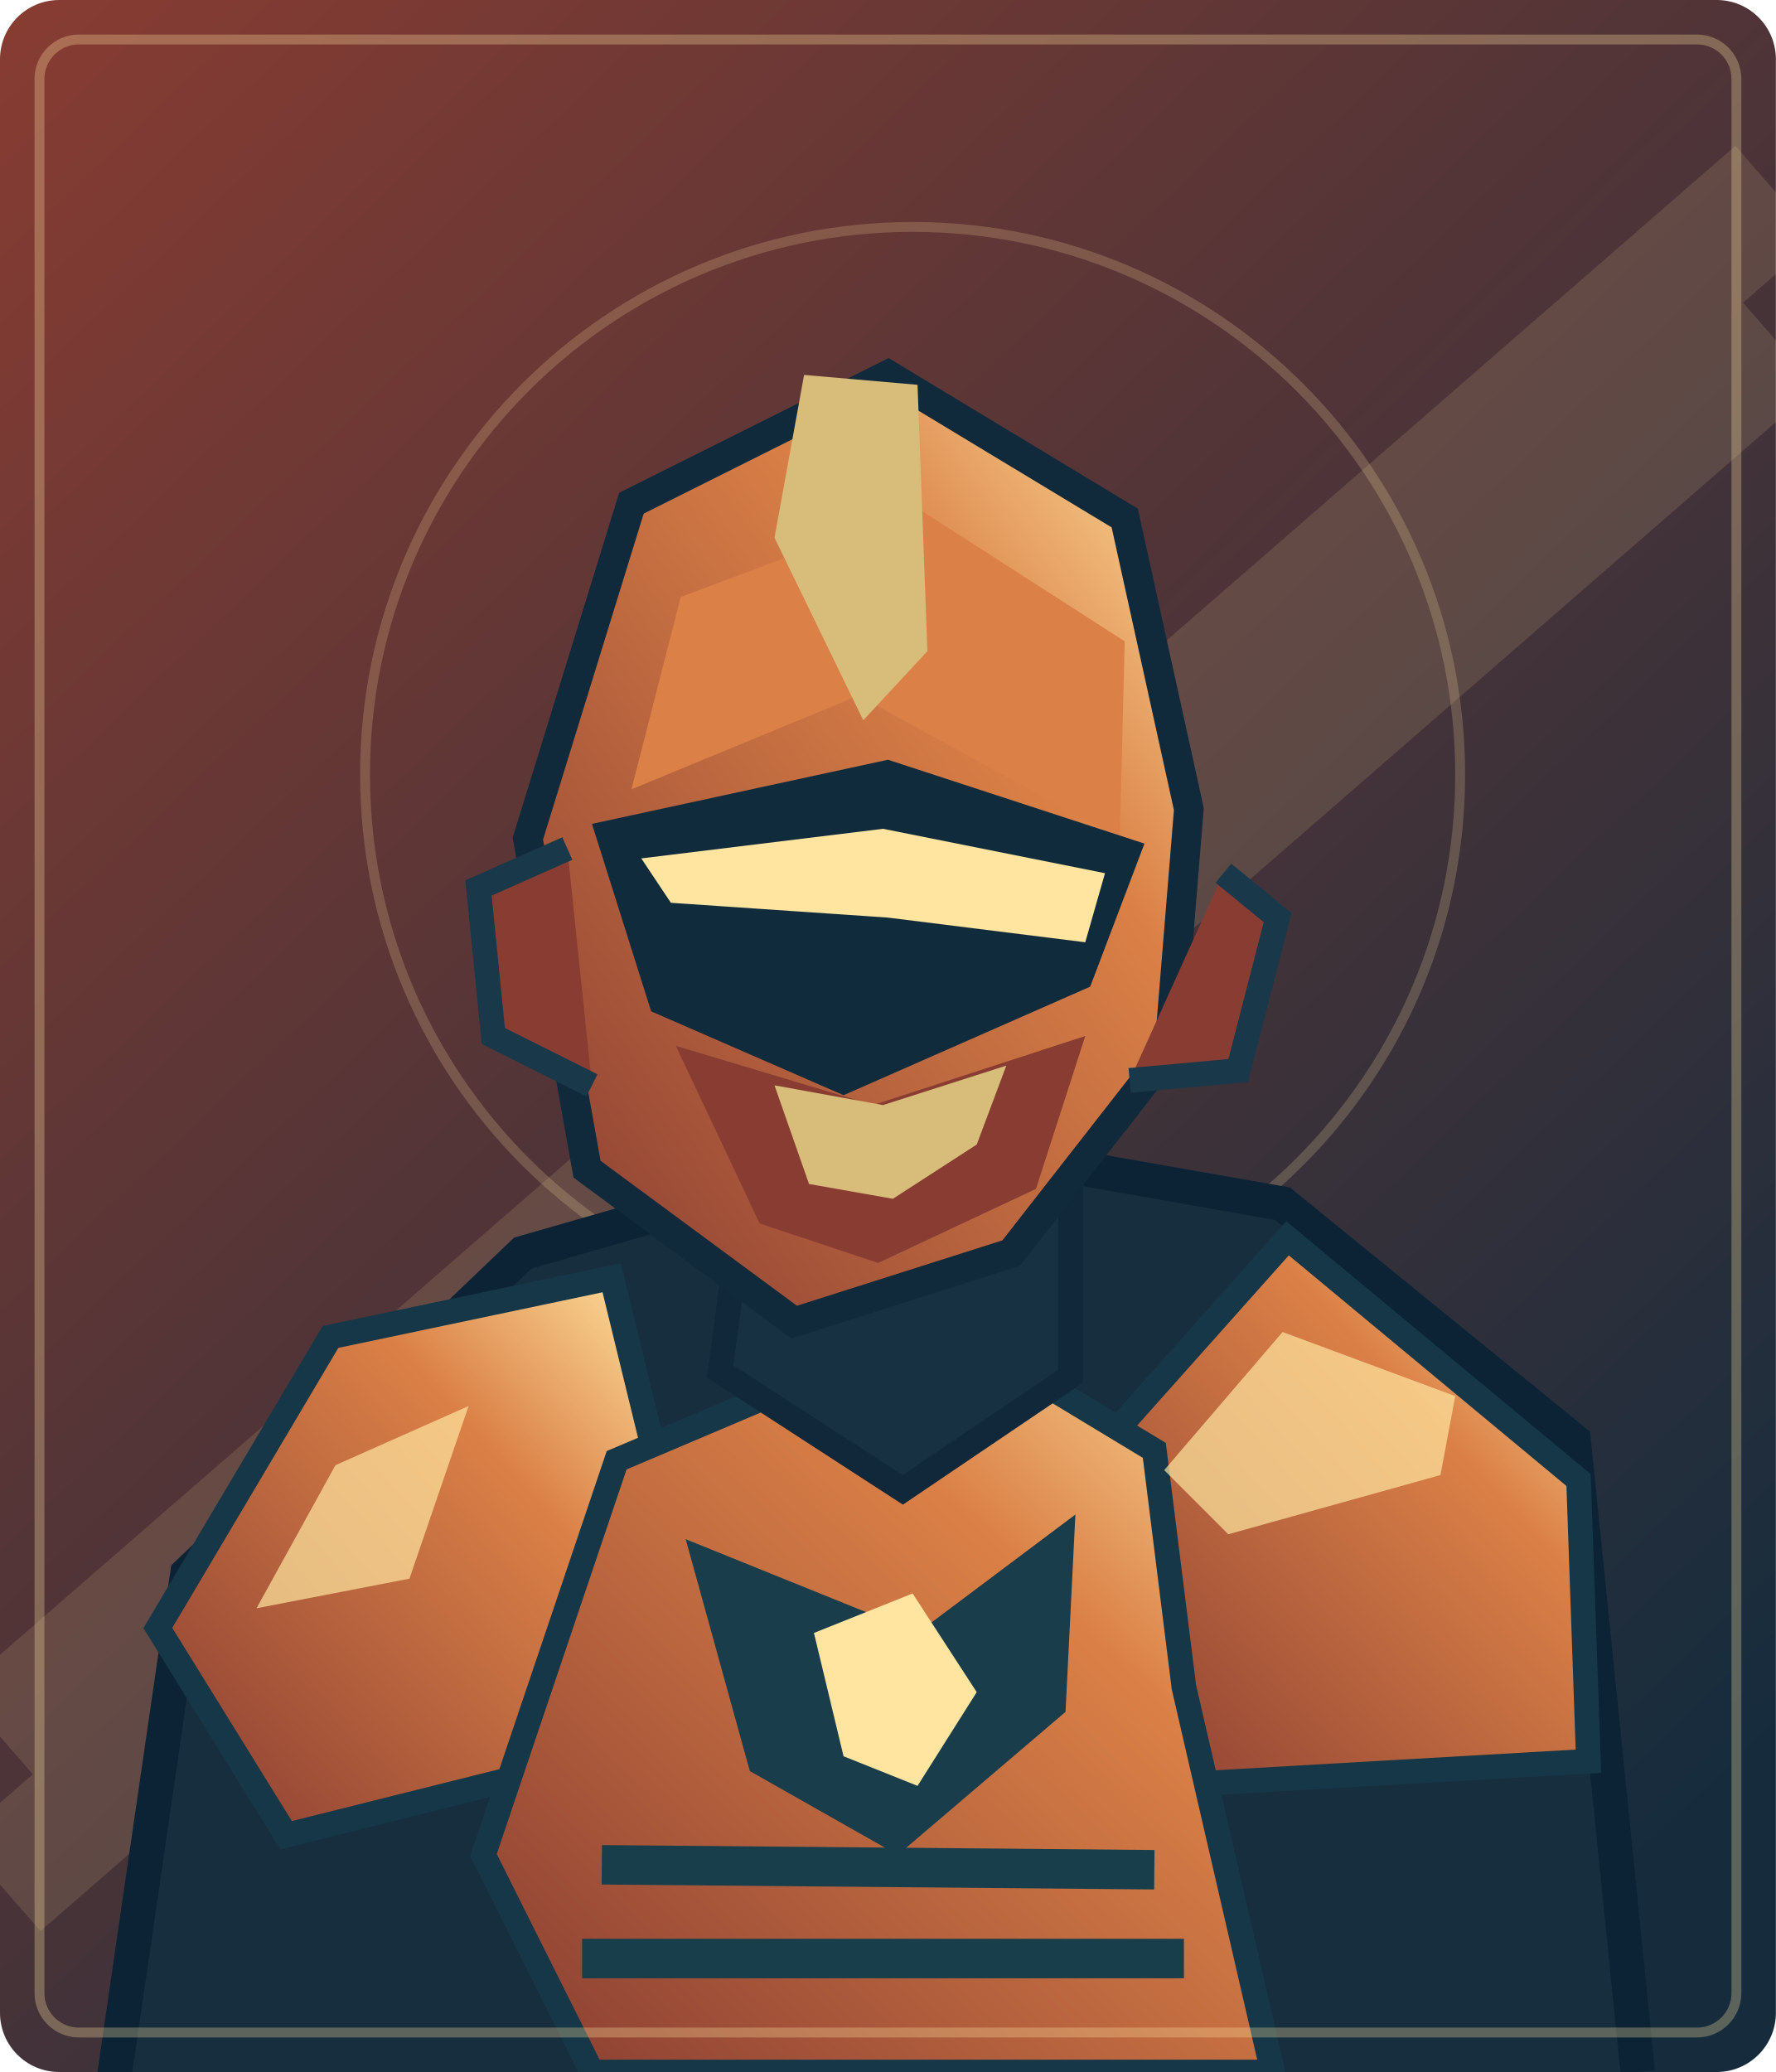
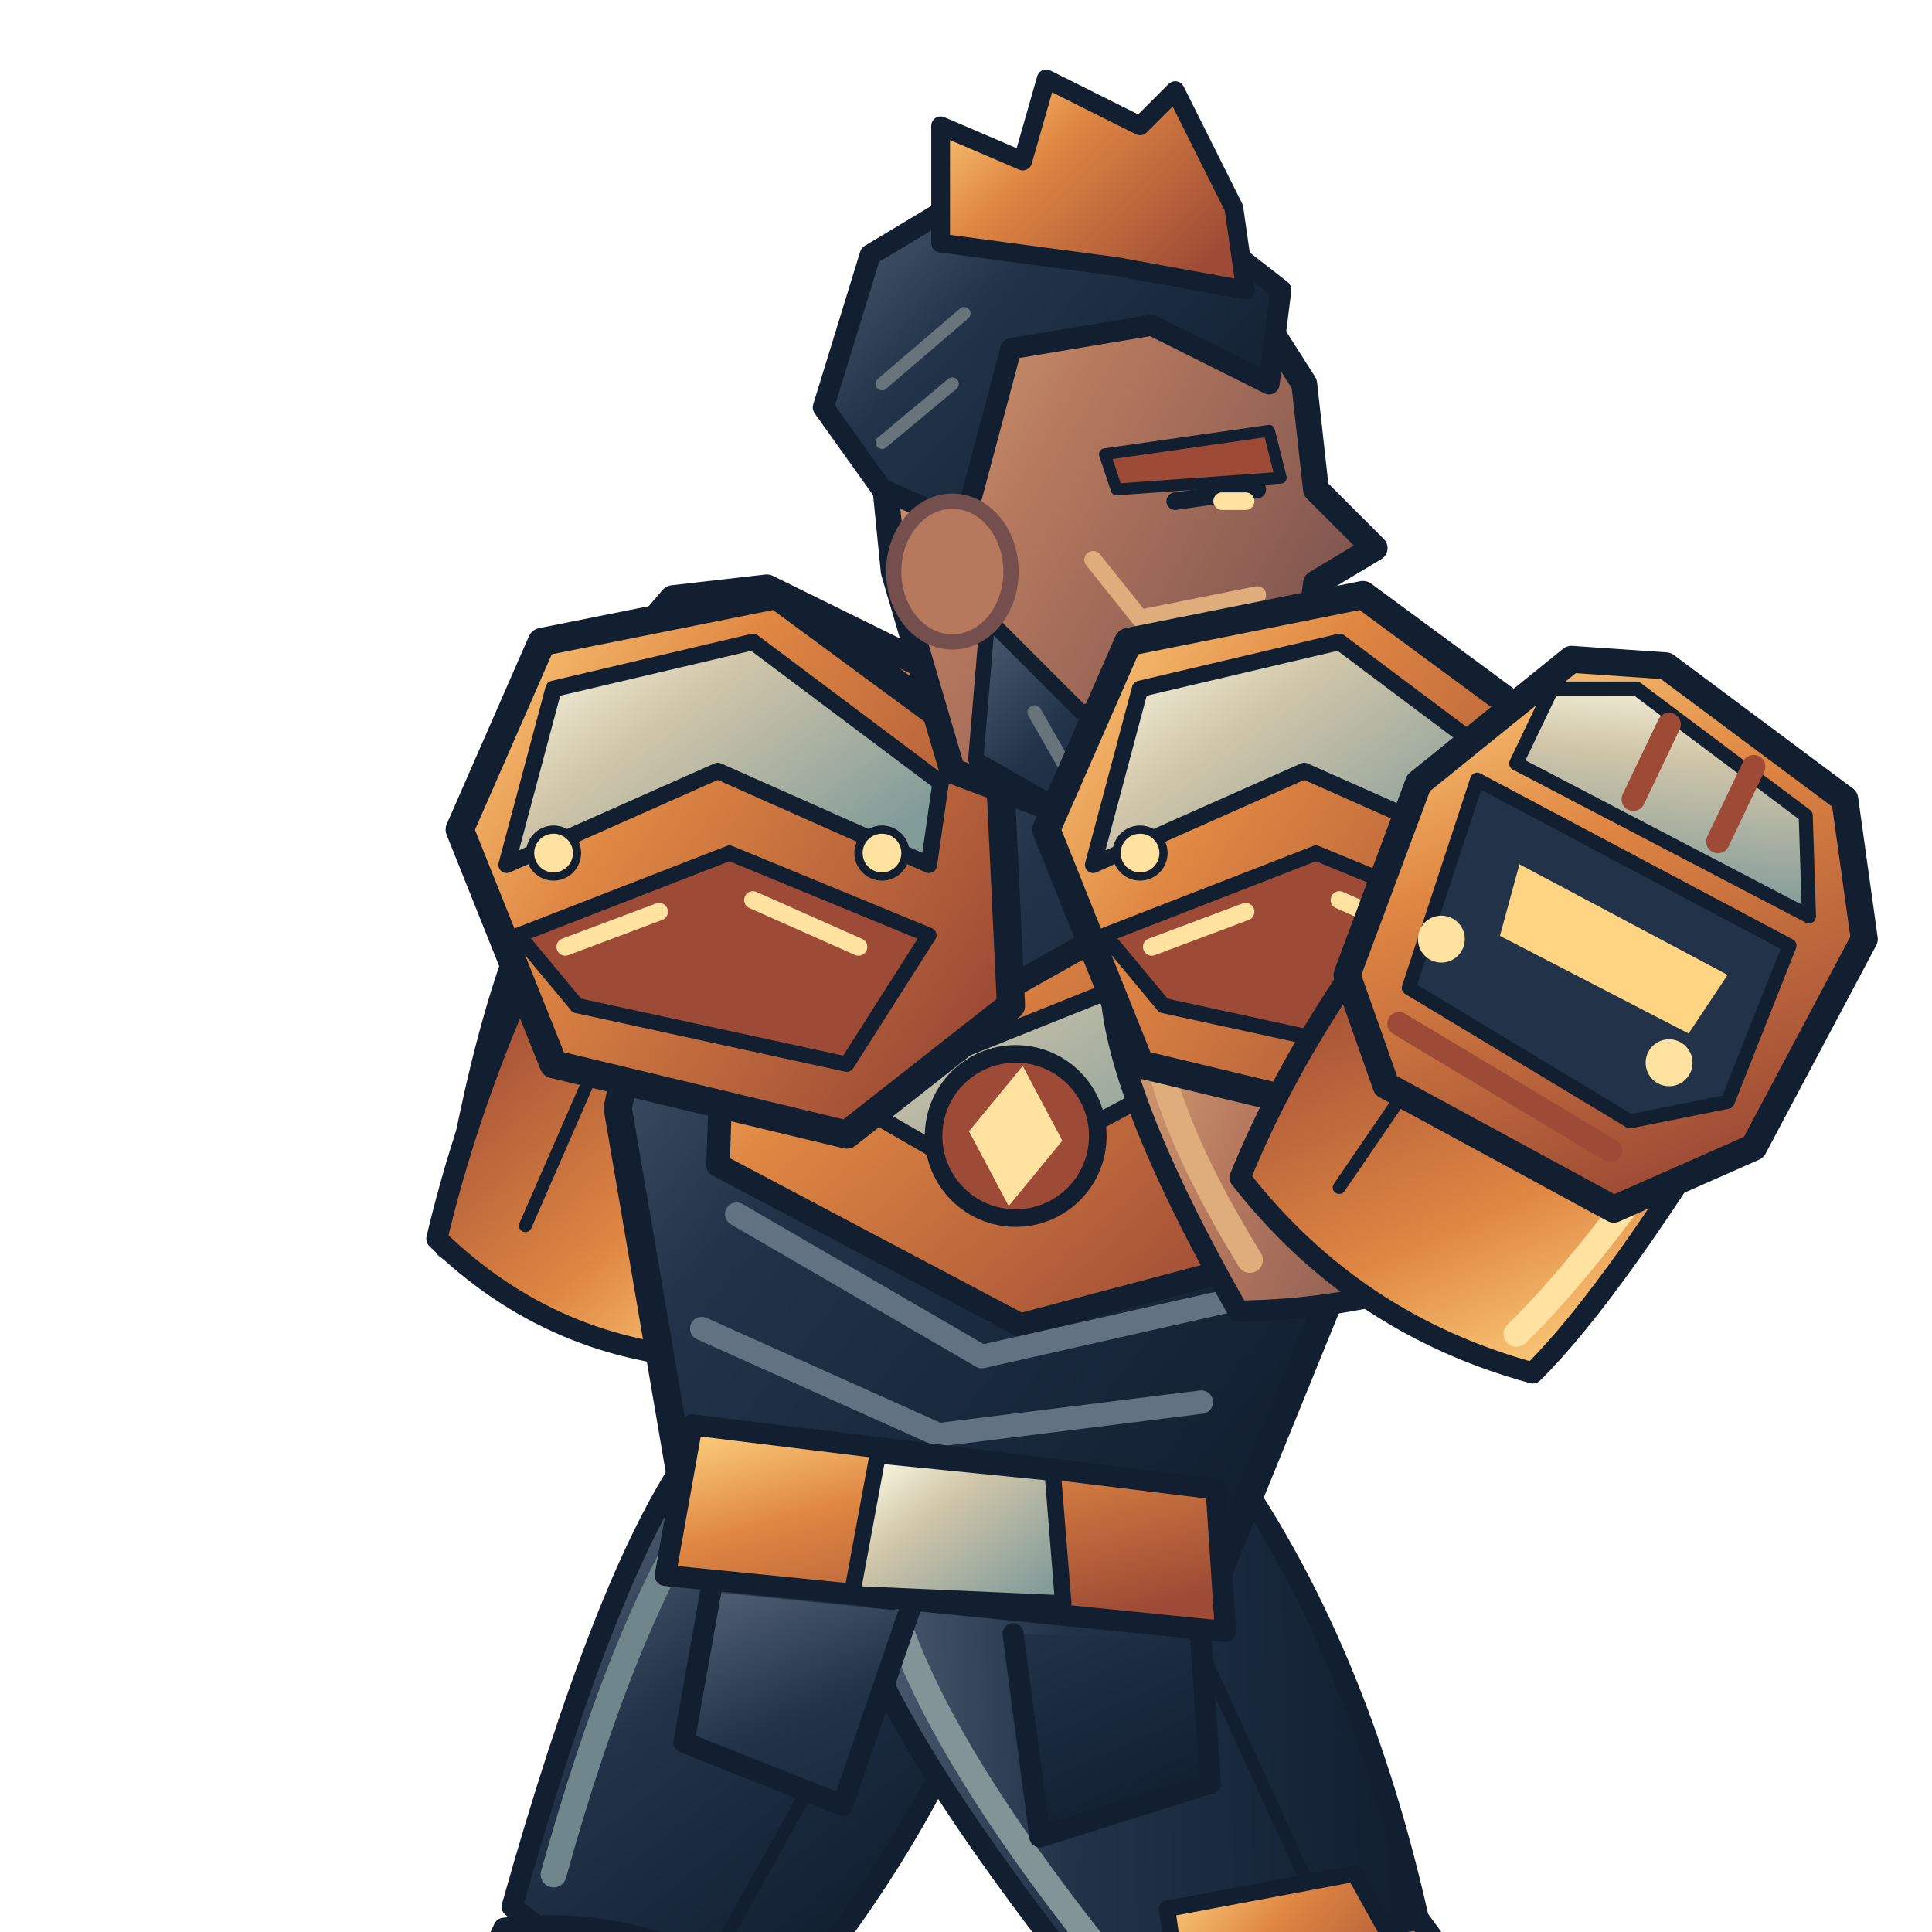
- <svg xmlns="http://www.w3.org/2000/svg" width="360" height="420" viewBox="0 0 360 420">
+ <svg xmlns="http://www.w3.org/2000/svg" width="420" height="420" viewBox="0 0 420 420">
  <defs>
-     <linearGradient id="bg" x2=".8" y2="1">
-       <stop stop-color="#883c32" />
-       <stop offset="1" stop-color="#162c3d" />
+     <linearGradient id="armor" x1="0" y1="0" x2="1" y2=".7">
+       <stop stop-color="#ffd482" />
+       <stop offset=".4" stop-color="#df8642" />
+       <stop offset="1" stop-color="#9d4b36" />
    </linearGradient>
-     <linearGradient id="armor" x2="1" y2="1">
-       <stop stop-color="#ffe5a0" />
-       <stop offset=".32" stop-color="#db8147" />
-       <stop offset="1" stop-color="#883c32" />
+     <linearGradient id="cloth" x1="0" y1="0" x2="1" y2=".7">
+       <stop stop-color="#526074" />
+       <stop offset=".4" stop-color="#223349" />
+       <stop offset="1" stop-color="#111f31" />
+     </linearGradient>
+     <linearGradient id="skin" x1="0" y1="0" x2="1" y2=".7">
+       <stop stop-color="#dfad7b" />
+       <stop offset=".4" stop-color="#b7795e" />
+       <stop offset="1" stop-color="#754f4d" />
+     </linearGradient>
+     <linearGradient id="ivory" x1="0" y1="0" x2="1" y2=".7">
+       <stop stop-color="#ffffe9" />
+       <stop offset=".4" stop-color="#d1c6a9" />
+       <stop offset="1" stop-color="#829c9a" />
    </linearGradient>
  </defs>
-   <rect width="360" height="420" rx="12" fill="url(#bg)" />
-   <circle cx="185" cy="157" r="111" fill="none" stroke="#ffe5a0" stroke-opacity=".2" stroke-width="2" />
-   <path d="M0 352L360 39M0 382L360 69" stroke="#ffe5a0" stroke-opacity=".13" stroke-width="25" />
-   <g transform="translate(360,0) scale(-1,1)">
-     <path d="M28 420l13-128 59-48 74-13 80 23 68 65 15 103" fill="#172e3f" stroke="#0b2334" stroke-width="7" />
-     <path d="M40 300l59-49 41 46-15 65-87-5Z" fill="url(#armor)" stroke="#153747" stroke-width="5" />
-     <path d="M236 259l57 12 35 59-26 42-60-15-16-57Z" fill="url(#armor)" stroke="#153747" stroke-width="5" />
-     <path d="M126 294l43-26 66 28 27 80-22 44H102l18-78Z" fill="url(#armor)" stroke="#153747" stroke-width="5" />
-     <path d="M142 307l32 24 47-19-13 47-30 17-34-29Z" fill="#193d4b" />
-     <path d="M175 323l20 8-6 25-15 6-12-19Z" fill="#ffe5a0" />
-     <path d="M143 238v41l34 23 37-24-7-53" fill="#173143" stroke="#102839" stroke-width="5" />
-     <path d="M119 164l13-59 48-29 52 26 21 68-12 67-42 31-44-14-32-41Z" fill="url(#armor)" stroke="#102a3b" stroke-width="6" />
-     <path d="M132 130l42-27 48 18 10 39-46-19-53 29Z" fill="#db8147" />
-     <path d="M128 171l52-17 60 13-12 38-39 17-50-22Z" fill="#102b3c" />
-     <path d="M136 177l45-9 49 6-6 9-44 3-40 5Z" fill="#ffe5a0" />
-     <path d="M140 210l43 14 40-12-17 36-24 8-32-15Z" fill="#883c32" />
-     <path d="M156 216l25 8 22-4-7 20-17 3-17-11Z" fill="#d8bc79" />
-     <path d="M174 78l-2 54 13 14 18-37-6-33" fill="#d8bc79" />
-     <path d="M112 177l-11 9 8 31 22 2M245 172l18 8-3 30-20 10" fill="#883c32" stroke="#193849" stroke-width="5" />
-     <path d="M65 283l35-13 24 28-13 13-43-12M265 285l27 12 16 29-31-6Z" fill="#ffe5a0" opacity=".7" />
-     <path d="M126 379l112-1M120 397h122" stroke="#173e4a" stroke-width="8" />
+   <g transform="translate(218,545) scale(2.55)">
+     <g transform="translate(0.00,0.00) rotate(0.00)">
+       <g transform="translate(-13.30,-83.00) rotate(25.57)">
+         <path d="M-15,0 Q-17,12.30 -12,41.02 Q0,44.02 12,41.02 Q18,18.46 15,0 Q0,-5 -15,0Z" fill="url(#cloth)" stroke="#111f31" stroke-width="1.8" stroke-linejoin="round" stroke-linecap="round" />
+         <path d="M-12,2 Q-14,14.36 -10,37.02" fill="none" stroke="#70868d" stroke-width="2.2" stroke-linejoin="round" stroke-linecap="round" />
+         <path d="M7.50,4 L5.40,38.02" fill="none" stroke="#111f31" stroke-width="1.1" stroke-linejoin="round" stroke-linecap="round" />
+       </g>
+       <g transform="translate(-31.00,-46.00) rotate(16.14)">
+         <path d="M-12,0 Q-14,11.87 -10,39.56 Q0,42.56 10,39.56 Q15,17.80 12,0 Q0,-5 -12,0Z" fill="url(#armor)" stroke="#111f31" stroke-width="1.8" stroke-linejoin="round" stroke-linecap="round" />
+         <path d="M-9,2 Q-11,13.85 -8,35.56" fill="none" stroke="#df8642" stroke-width="2.2" stroke-linejoin="round" stroke-linecap="round" />
+         <path d="M6.00,4 L4.50,36.56" fill="none" stroke="#111f31" stroke-width="1.1" stroke-linejoin="round" stroke-linecap="round" />
+       </g>
+       <g transform="translate(-42.00,-8.00) rotate(-6.00)">
+         <g transform="scale(1.16,1)">
+           <path d="M-12,-15 L8,-16 L11,-7 Q19,-6 22,0 L21,7 L-14,7 Q-17,-1 -12,-15Z" fill="url(#cloth)" stroke="#111f31" stroke-width="1.8" stroke-linejoin="round" stroke-linecap="round" />
+           <path d="M-13,2 Q3,0 20,2 L20,7 L-14,7Z" fill="url(#armor)" stroke="#111f31" stroke-width="1.2" stroke-linejoin="round" stroke-linecap="round" />
+           <path d="M-10,-13 L6,-13 L9,-4 L-12,-3Z" fill="url(#armor)" stroke="#111f31" stroke-width="1.3" stroke-linejoin="round" stroke-linecap="round" />
+           <path d="M-7,-10 L4,-10 M-6,-6 L5,-6" fill="none" stroke="#9d4b36" stroke-width="1.2" stroke-linejoin="round" stroke-linecap="round" />
+           <path d="M11,-2 L18,0" fill="none" stroke="#ffe1a0" stroke-width="1.6" stroke-linejoin="round" stroke-linecap="round" />
+         </g>
+       </g>
+       <g transform="translate(-24.30,-134.00) rotate(21.16)">
+         <path d="M-15,0 Q-17,9.97 -12,33.24 Q0,36.24 12,33.24 Q18,14.96 15,0 Q0,-5 -15,0Z" fill="url(#skin)" stroke="#111f31" stroke-width="1.8" stroke-linejoin="round" stroke-linecap="round" />
+         <path d="M-12,2 Q-14,11.63 -10,29.24" fill="none" stroke="#dfad7b" stroke-width="2.2" stroke-linejoin="round" stroke-linecap="round" />
+         <path d="M7.50,4 L5.40,30.24" fill="none" stroke="#111f31" stroke-width="1.1" stroke-linejoin="round" stroke-linecap="round" />
+       </g>
+       <g transform="translate(-36.30,-103.00) rotate(-156.80)">
+         <path d="M-13,0 Q-15,11.42 -14,38.08 Q0,41.08 14,38.08 Q16,17.14 13,0 Q0,-5 -13,0Z" fill="url(#armor)" stroke="#111f31" stroke-width="1.8" stroke-linejoin="round" stroke-linecap="round" />
+         <path d="M-10,2 Q-12,13.33 -12,34.08" fill="none" stroke="#ffd482" stroke-width="2.2" stroke-linejoin="round" stroke-linecap="round" />
+         <path d="M6.50,4 L6.30,35.08" fill="none" stroke="#111f31" stroke-width="1.1" stroke-linejoin="round" stroke-linecap="round" />
+       </g>
+       <g transform="translate(-21.30,-138.00) rotate(23.20)">
+         <path d="M-17,13 L-21,-4 L-16,-20 L-9,-24 L10,-23 L18,-14 L20,6 L13,17 L-9,19Z" fill="url(#armor)" stroke="#111f31" stroke-width="2.3" stroke-linejoin="round" stroke-linecap="round" />
+         <path d="M-16,-17 L-10,-21 L8,-20 L13,-13 L-15,-10Z" fill="url(#ivory)" stroke="#111f31" stroke-width="1.2" stroke-linejoin="round" stroke-linecap="round" />
+         <path d="M-17,-7 L13,-10 L16,4 L10,10 L-12,11Z" fill="#223349" stroke="#111f31" stroke-width="1.2" stroke-linejoin="round" stroke-linecap="round" />
+         <path d="M-10,-3 L10,-5 L10,1 L-8,3Z" fill="#ffd482" stroke="none" stroke-width="1.8" stroke-linejoin="round" stroke-linecap="round" />
+         <path d="M-11,14 L10,13 M-6,-20 L-5,-13 M2,-21 L3,-14" fill="none" stroke="#9d4b36" stroke-width="2" stroke-linejoin="round" stroke-linecap="round" />
+         <ellipse cx="-12.00" cy="6.00" rx="2" ry="2" fill="#ffe1a0" stroke="none" stroke-width="1.8" />
+         <ellipse cx="10.00" cy="4.00" rx="2" ry="2" fill="#ffe1a0" stroke="none" stroke-width="1.8" />
+       </g>
+       <g transform="translate(2.70,-83.00) rotate(-28.64)">
+         <path d="M-17,0 Q-19,13.33 -13,44.44 Q0,47.44 13,44.44 Q20,20.00 17,0 Q0,-5 -17,0Z" fill="url(#cloth)" stroke="#111f31" stroke-width="1.8" stroke-linejoin="round" stroke-linecap="round" />
+         <path d="M-14,2 Q-16,15.55 -11,40.44" fill="none" stroke="#839499" stroke-width="2.2" stroke-linejoin="round" stroke-linecap="round" />
+         <path d="M8.50,4 L5.85,41.44" fill="none" stroke="#111f31" stroke-width="1.1" stroke-linejoin="round" stroke-linecap="round" />
+       </g>
+       <g transform="translate(24.00,-44.00) rotate(-27.82)">
+         <path d="M-13,0 Q-15,12.21 -10,40.71 Q0,43.71 10,40.71 Q16,18.32 13,0 Q0,-5 -13,0Z" fill="url(#armor)" stroke="#111f31" stroke-width="1.8" stroke-linejoin="round" stroke-linecap="round" />
+         <path d="M-10,2 Q-12,14.25 -8,36.71" fill="none" stroke="#ffd482" stroke-width="2.2" stroke-linejoin="round" stroke-linecap="round" />
+         <path d="M6.50,4 L4.50,37.71" fill="none" stroke="#111f31" stroke-width="1.1" stroke-linejoin="round" stroke-linecap="round" />
+       </g>
+       <g transform="translate(24.00,-44.00) rotate(0.00)">
+         <path d="M-10,-7 L6,-10 L11,-1 L6,9 L-8,7Z" fill="url(#armor)" stroke="#111f31" stroke-width="1.4" stroke-linejoin="round" stroke-linecap="round" />
+       </g>
+       <g transform="translate(43.00,-8.00) rotate(0.00)">
+         <g transform="scale(1.16,1)">
+           <path d="M-12,-15 L8,-16 L11,-7 Q19,-6 22,0 L21,7 L-14,7 Q-17,-1 -12,-15Z" fill="url(#cloth)" stroke="#111f31" stroke-width="1.8" stroke-linejoin="round" stroke-linecap="round" />
+           <path d="M-13,2 Q3,0 20,2 L20,7 L-14,7Z" fill="url(#armor)" stroke="#111f31" stroke-width="1.2" stroke-linejoin="round" stroke-linecap="round" />
+           <path d="M-10,-13 L6,-13 L9,-4 L-12,-3Z" fill="url(#armor)" stroke="#111f31" stroke-width="1.3" stroke-linejoin="round" stroke-linecap="round" />
+           <path d="M-7,-10 L4,-10 M-6,-6 L5,-6" fill="none" stroke="#9d4b36" stroke-width="1.2" stroke-linejoin="round" stroke-linecap="round" />
+           <path d="M11,-2 L18,0" fill="none" stroke="#ffe1a0" stroke-width="1.6" stroke-linejoin="round" stroke-linecap="round" />
+         </g>
+       </g>
+       <g transform="translate(3.70,-157.00) rotate(6.58)">
+         <path d="M-10,0 Q-12,7.85 -13,26.17 Q0,29.17 13,26.17 Q13,11.78 10,0 Q0,-5 -10,0Z" fill="url(#skin)" stroke="#111f31" stroke-width="1.8" stroke-linejoin="round" stroke-linecap="round" />
+         <path d="M-7,2 Q-9,9.16 -11,22.17" fill="none" stroke="#dfad7b" stroke-width="2.2" stroke-linejoin="round" stroke-linecap="round" />
+       </g>
+       <g transform="translate(0.70,-133.00) rotate(5.71)">
+         <path d="M-29,-9 Q-4,-20 30,-9 L33,17 L22,54.25 L-22,53.25 L-32,17Z" fill="url(#cloth)" stroke="#111f31" stroke-width="2.4" stroke-linejoin="round" stroke-linecap="round" />
+         <path d="M-25,-9 L-9,-11 L-2,5 L18,-9 L30,-6 L28,23 L4,32 L-23,21Z" fill="url(#armor)" stroke="#111f31" stroke-width="2" stroke-linejoin="round" stroke-linecap="round" />
+         <path d="M-20,-6 L-11,-7 L-3,9 L20,-3 L24,4 L0,20 L-20,11Z" fill="url(#ivory)" stroke="#111f31" stroke-width="1.4" stroke-linejoin="round" stroke-linecap="round" />
+         <path d="M-21,25 L1,35 L22,28 M-23,35 L-2,42 L20,37" fill="none" stroke="#627282" stroke-width="2" stroke-linejoin="round" stroke-linecap="round" />
+         <ellipse cx="2.00" cy="16.00" rx="7" ry="7" fill="#9d4b36" stroke="#111f31" stroke-width="1.5" />
+         <path d="M2.00,10.00 L6.00,16.00 L2.00,22.00 L-2.00,16.00Z" fill="#ffe1a0" stroke="none" stroke-width="1.8" stroke-linejoin="round" stroke-linecap="round" />
+         <path d="M-23,43.25 L22,44.25 L24,56.25 L-24,56.25Z" fill="url(#armor)" stroke="#111f31" stroke-width="1.8" stroke-linejoin="round" stroke-linecap="round" />
+         <path d="M-7.00,44.25 L8.00,44.25 L10.00,55.25 L-8.00,56.25Z" fill="url(#ivory)" stroke="#111f31" stroke-width="1.4" stroke-linejoin="round" stroke-linecap="round" />
+         <path d="M-20,57.25 L-21,70.25 L-7,74.25 L-3,57.25 M6,58.25 L10,75.25 L24,69.25 L22,57.25" fill="url(#cloth)" stroke="#111f31" stroke-width="1.8" stroke-linejoin="round" stroke-linecap="round" />
+       </g>
+       <g transform="translate(-24.30,-134.00) rotate(0.00)">
+         <path d="M-22,-9 L-15,-25 L5,-29 L24,-15 L25,6 L11,17 L-14,11Z" fill="url(#armor)" stroke="#111f31" stroke-width="2.4" stroke-linejoin="round" stroke-linecap="round" />
+         <path d="M-14,-21 L3,-25 L19,-13 L18,-6 L0,-14 L-18,-6Z" fill="url(#ivory)" stroke="#111f31" stroke-width="1.4" stroke-linejoin="round" stroke-linecap="round" />
+         <path d="M-17,0 L1,-7 L18,0 L11,11 L-12,6Z" fill="#9d4b36" stroke="#111f31" stroke-width="1.3" stroke-linejoin="round" stroke-linecap="round" />
+         <path d="M-13,1 L-5,-2 M3,-3 L12,1" fill="none" stroke="#ffe1a0" stroke-width="1.5" stroke-linejoin="round" stroke-linecap="round" />
+         <ellipse cx="-14.00" cy="-7.00" rx="2" ry="2" fill="#ffe1a0" stroke="#111f31" stroke-width="0.7" />
+         <ellipse cx="14.00" cy="-7.00" rx="2" ry="2" fill="#ffe1a0" stroke="#111f31" stroke-width="0.7" />
+       </g>
+       <g transform="translate(6.70,-169.00) rotate(0.00)">
+         <path d="M-16,4 L-18,-16 L-9,-25 L12,-23 L19,-12 L20,-3 L25,2 L20,5 L18,20 L5,27 L-11,21Z" fill="url(#skin)" stroke="#111f31" stroke-width="2.2" stroke-linejoin="round" stroke-linecap="round" />
+         <path d="M-17,-3 L-22,-10 L-18,-23 L-8,-29 L8,-27 L17,-20 L16,-12 L6,-17 L-6,-15 L-10,0Z" fill="url(#cloth)" stroke="#111f31" stroke-width="1.8" stroke-linejoin="round" stroke-linecap="round" />
+         <path d="M-12,-24 L-12,-34 L-5,-31 L-3,-38 L5,-34 L8,-37 L13,-27 L14,-20 L3,-22Z" fill="url(#armor)" stroke="#111f31" stroke-width="1.6" stroke-linejoin="round" stroke-linecap="round" />
+         <path d="M-17,-12 L-10,-18 M-17,-7 L-11,-12" fill="none" stroke="#68747c" stroke-width="1.1" stroke-linejoin="round" stroke-linecap="round" />
+         <path d="M-8,8 L0,16 L15,13 L19,7 L18,22 L5,28 L-9,20Z" fill="url(#cloth)" stroke="#111f31" stroke-width="1.3" stroke-linejoin="round" stroke-linecap="round" />
+         <path d="M3,19 L13,17 M-4,16 L0,23" fill="none" stroke="#68747c" stroke-width="1.2" stroke-linejoin="round" stroke-linecap="round" />
+         <path d="M2,-6 L16,-8 L17,-4 L3,-3Z" fill="#9d4b36" stroke="#111f31" stroke-width="1" stroke-linejoin="round" stroke-linecap="round" />
+         <path d="M8,-2 L15,-3" fill="none" stroke="#111f31" stroke-width="1.5" stroke-linejoin="round" stroke-linecap="round" />
+         <path d="M12,-2 L14,-2" fill="none" stroke="#ffe1a0" stroke-width="1.5" stroke-linejoin="round" stroke-linecap="round" />
+         <ellipse cx="-11.00" cy="4.00" rx="5" ry="6" fill="#b7795e" stroke="#754f4d" stroke-width="1.3" />
+         <path d="M1,3 L5,8 L15,6" fill="none" stroke="#dfad7b" stroke-width="1.5" stroke-linejoin="round" stroke-linecap="round" />
+       </g>
+       <g transform="translate(25.70,-134.00) rotate(-13.57)">
+         <path d="M-17,0 Q-19,8.95 -13,29.83 Q0,32.83 13,29.83 Q20,13.42 17,0 Q0,-5 -17,0Z" fill="url(#skin)" stroke="#111f31" stroke-width="1.8" stroke-linejoin="round" stroke-linecap="round" />
+         <path d="M-14,2 Q-16,10.44 -11,25.83" fill="none" stroke="#dfad7b" stroke-width="2.2" stroke-linejoin="round" stroke-linecap="round" />
+         <path d="M8.50,4 L5.85,26.83" fill="none" stroke="#111f31" stroke-width="1.1" stroke-linejoin="round" stroke-linecap="round" />
+       </g>
+       <g transform="translate(25.70,-134.00) rotate(0.00)">
+         <path d="M-22,-9 L-15,-25 L5,-29 L24,-15 L25,6 L11,17 L-14,11Z" fill="url(#armor)" stroke="#111f31" stroke-width="2.4" stroke-linejoin="round" stroke-linecap="round" />
+         <path d="M-14,-21 L3,-25 L19,-13 L18,-6 L0,-14 L-18,-6Z" fill="url(#ivory)" stroke="#111f31" stroke-width="1.4" stroke-linejoin="round" stroke-linecap="round" />
+         <path d="M-17,0 L1,-7 L18,0 L11,11 L-12,6Z" fill="#9d4b36" stroke="#111f31" stroke-width="1.3" stroke-linejoin="round" stroke-linecap="round" />
+         <path d="M-13,1 L-5,-2 M3,-3 L12,1" fill="none" stroke="#ffe1a0" stroke-width="1.5" stroke-linejoin="round" stroke-linecap="round" />
+         <ellipse cx="-14.00" cy="-7.00" rx="2" ry="2" fill="#ffe1a0" stroke="#111f31" stroke-width="0.7" />
+         <ellipse cx="14.00" cy="-7.00" rx="2" ry="2" fill="#ffe1a0" stroke="#111f31" stroke-width="0.7" />
+       </g>
+       <g transform="translate(32.70,-105.00) rotate(-146.31)">
+         <path d="M-15,0 Q-17,9.73 -16,32.45 Q0,35.45 16,32.45 Q18,14.60 15,0 Q0,-5 -15,0Z" fill="url(#armor)" stroke="#111f31" stroke-width="1.8" stroke-linejoin="round" stroke-linecap="round" />
+         <path d="M-12,2 Q-14,11.36 -14,28.45" fill="none" stroke="#ffe1a0" stroke-width="2.2" stroke-linejoin="round" stroke-linecap="round" />
+         <path d="M7.50,4 L7.20,29.45" fill="none" stroke="#111f31" stroke-width="1.1" stroke-linejoin="round" stroke-linecap="round" />
+       </g>
+       <g transform="translate(50.70,-132.00) rotate(33.69)">
+         <path d="M-17,13 L-21,-4 L-16,-20 L-9,-24 L10,-23 L18,-14 L20,6 L13,17 L-9,19Z" fill="url(#armor)" stroke="#111f31" stroke-width="2.3" stroke-linejoin="round" stroke-linecap="round" />
+         <path d="M-16,-17 L-10,-21 L8,-20 L13,-13 L-15,-10Z" fill="url(#ivory)" stroke="#111f31" stroke-width="1.2" stroke-linejoin="round" stroke-linecap="round" />
+         <path d="M-17,-7 L13,-10 L16,4 L10,10 L-12,11Z" fill="#223349" stroke="#111f31" stroke-width="1.2" stroke-linejoin="round" stroke-linecap="round" />
+         <path d="M-10,-3 L10,-5 L10,1 L-8,3Z" fill="#ffd482" stroke="none" stroke-width="1.8" stroke-linejoin="round" stroke-linecap="round" />
+         <path d="M-11,14 L10,13 M-6,-20 L-5,-13 M2,-21 L3,-14" fill="none" stroke="#9d4b36" stroke-width="2" stroke-linejoin="round" stroke-linecap="round" />
+         <ellipse cx="-12.00" cy="6.00" rx="2" ry="2" fill="#ffe1a0" stroke="none" stroke-width="1.8" />
+         <ellipse cx="10.00" cy="4.00" rx="2" ry="2" fill="#ffe1a0" stroke="none" stroke-width="1.8" />
+       </g>
+     </g>
  </g>
-   <rect x="8" y="8" width="344" height="404" rx="8" fill="none" stroke="#ffe5a0" stroke-opacity=".3" stroke-width="2" />
</svg>
